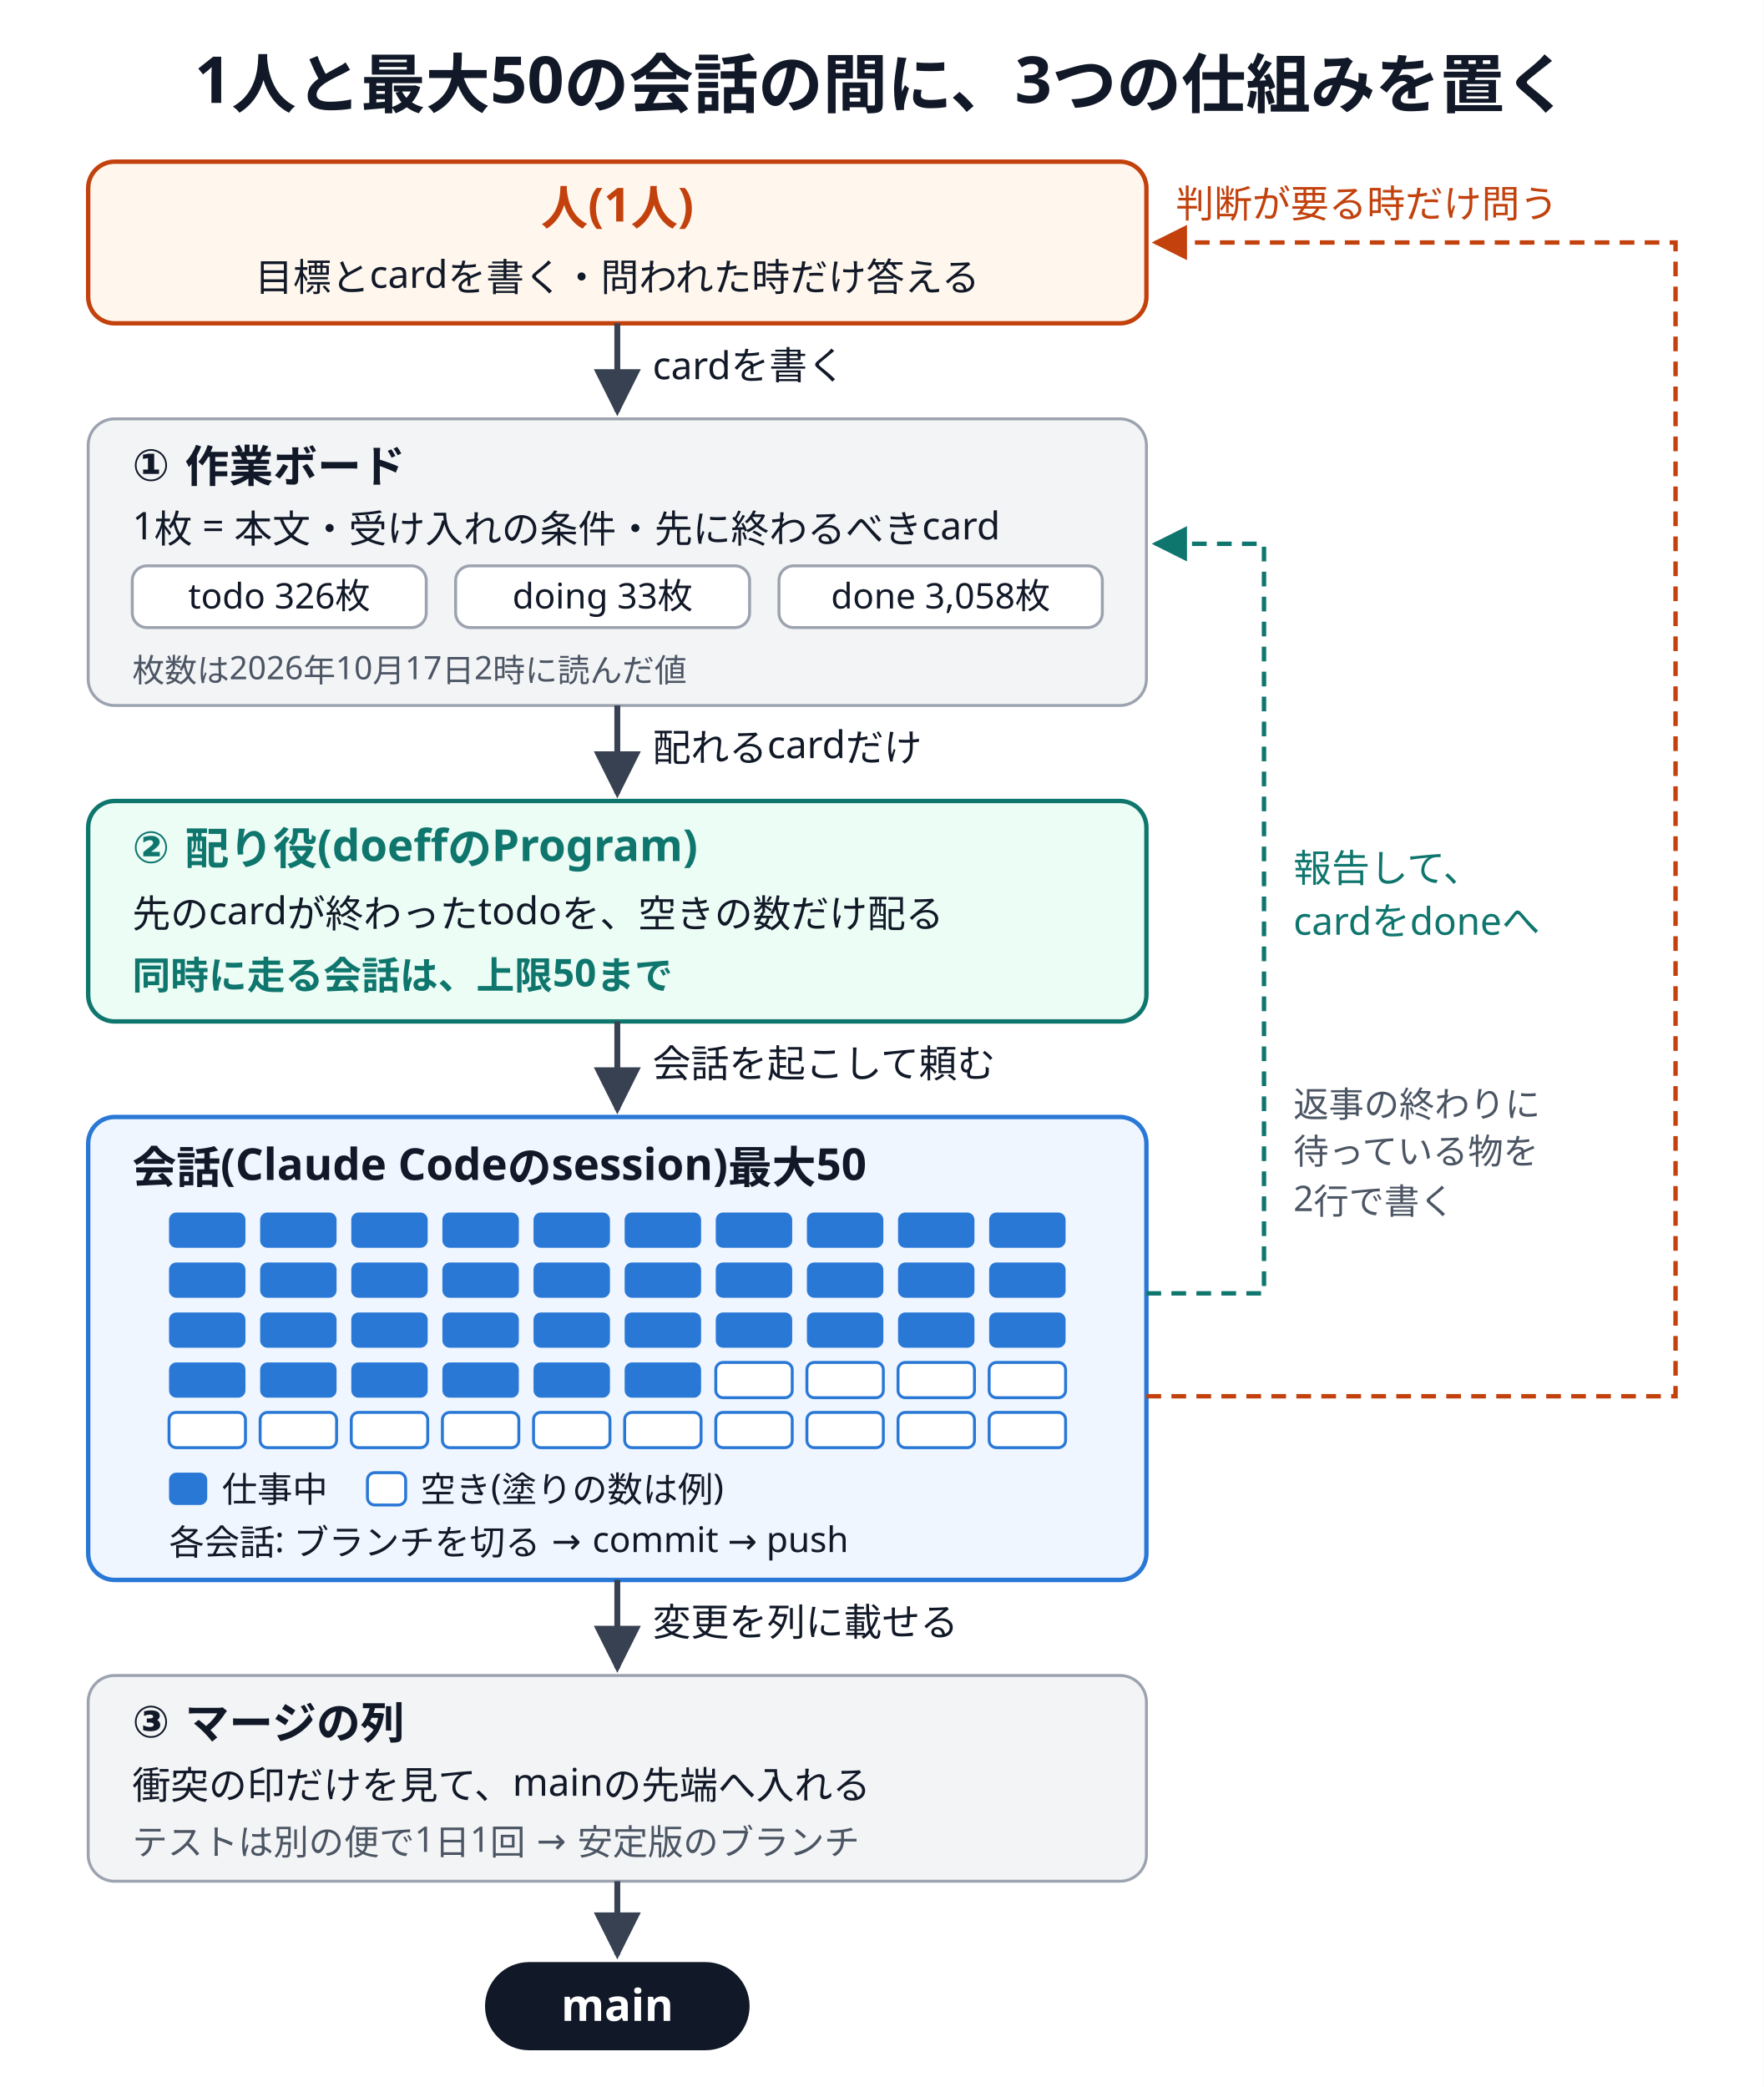
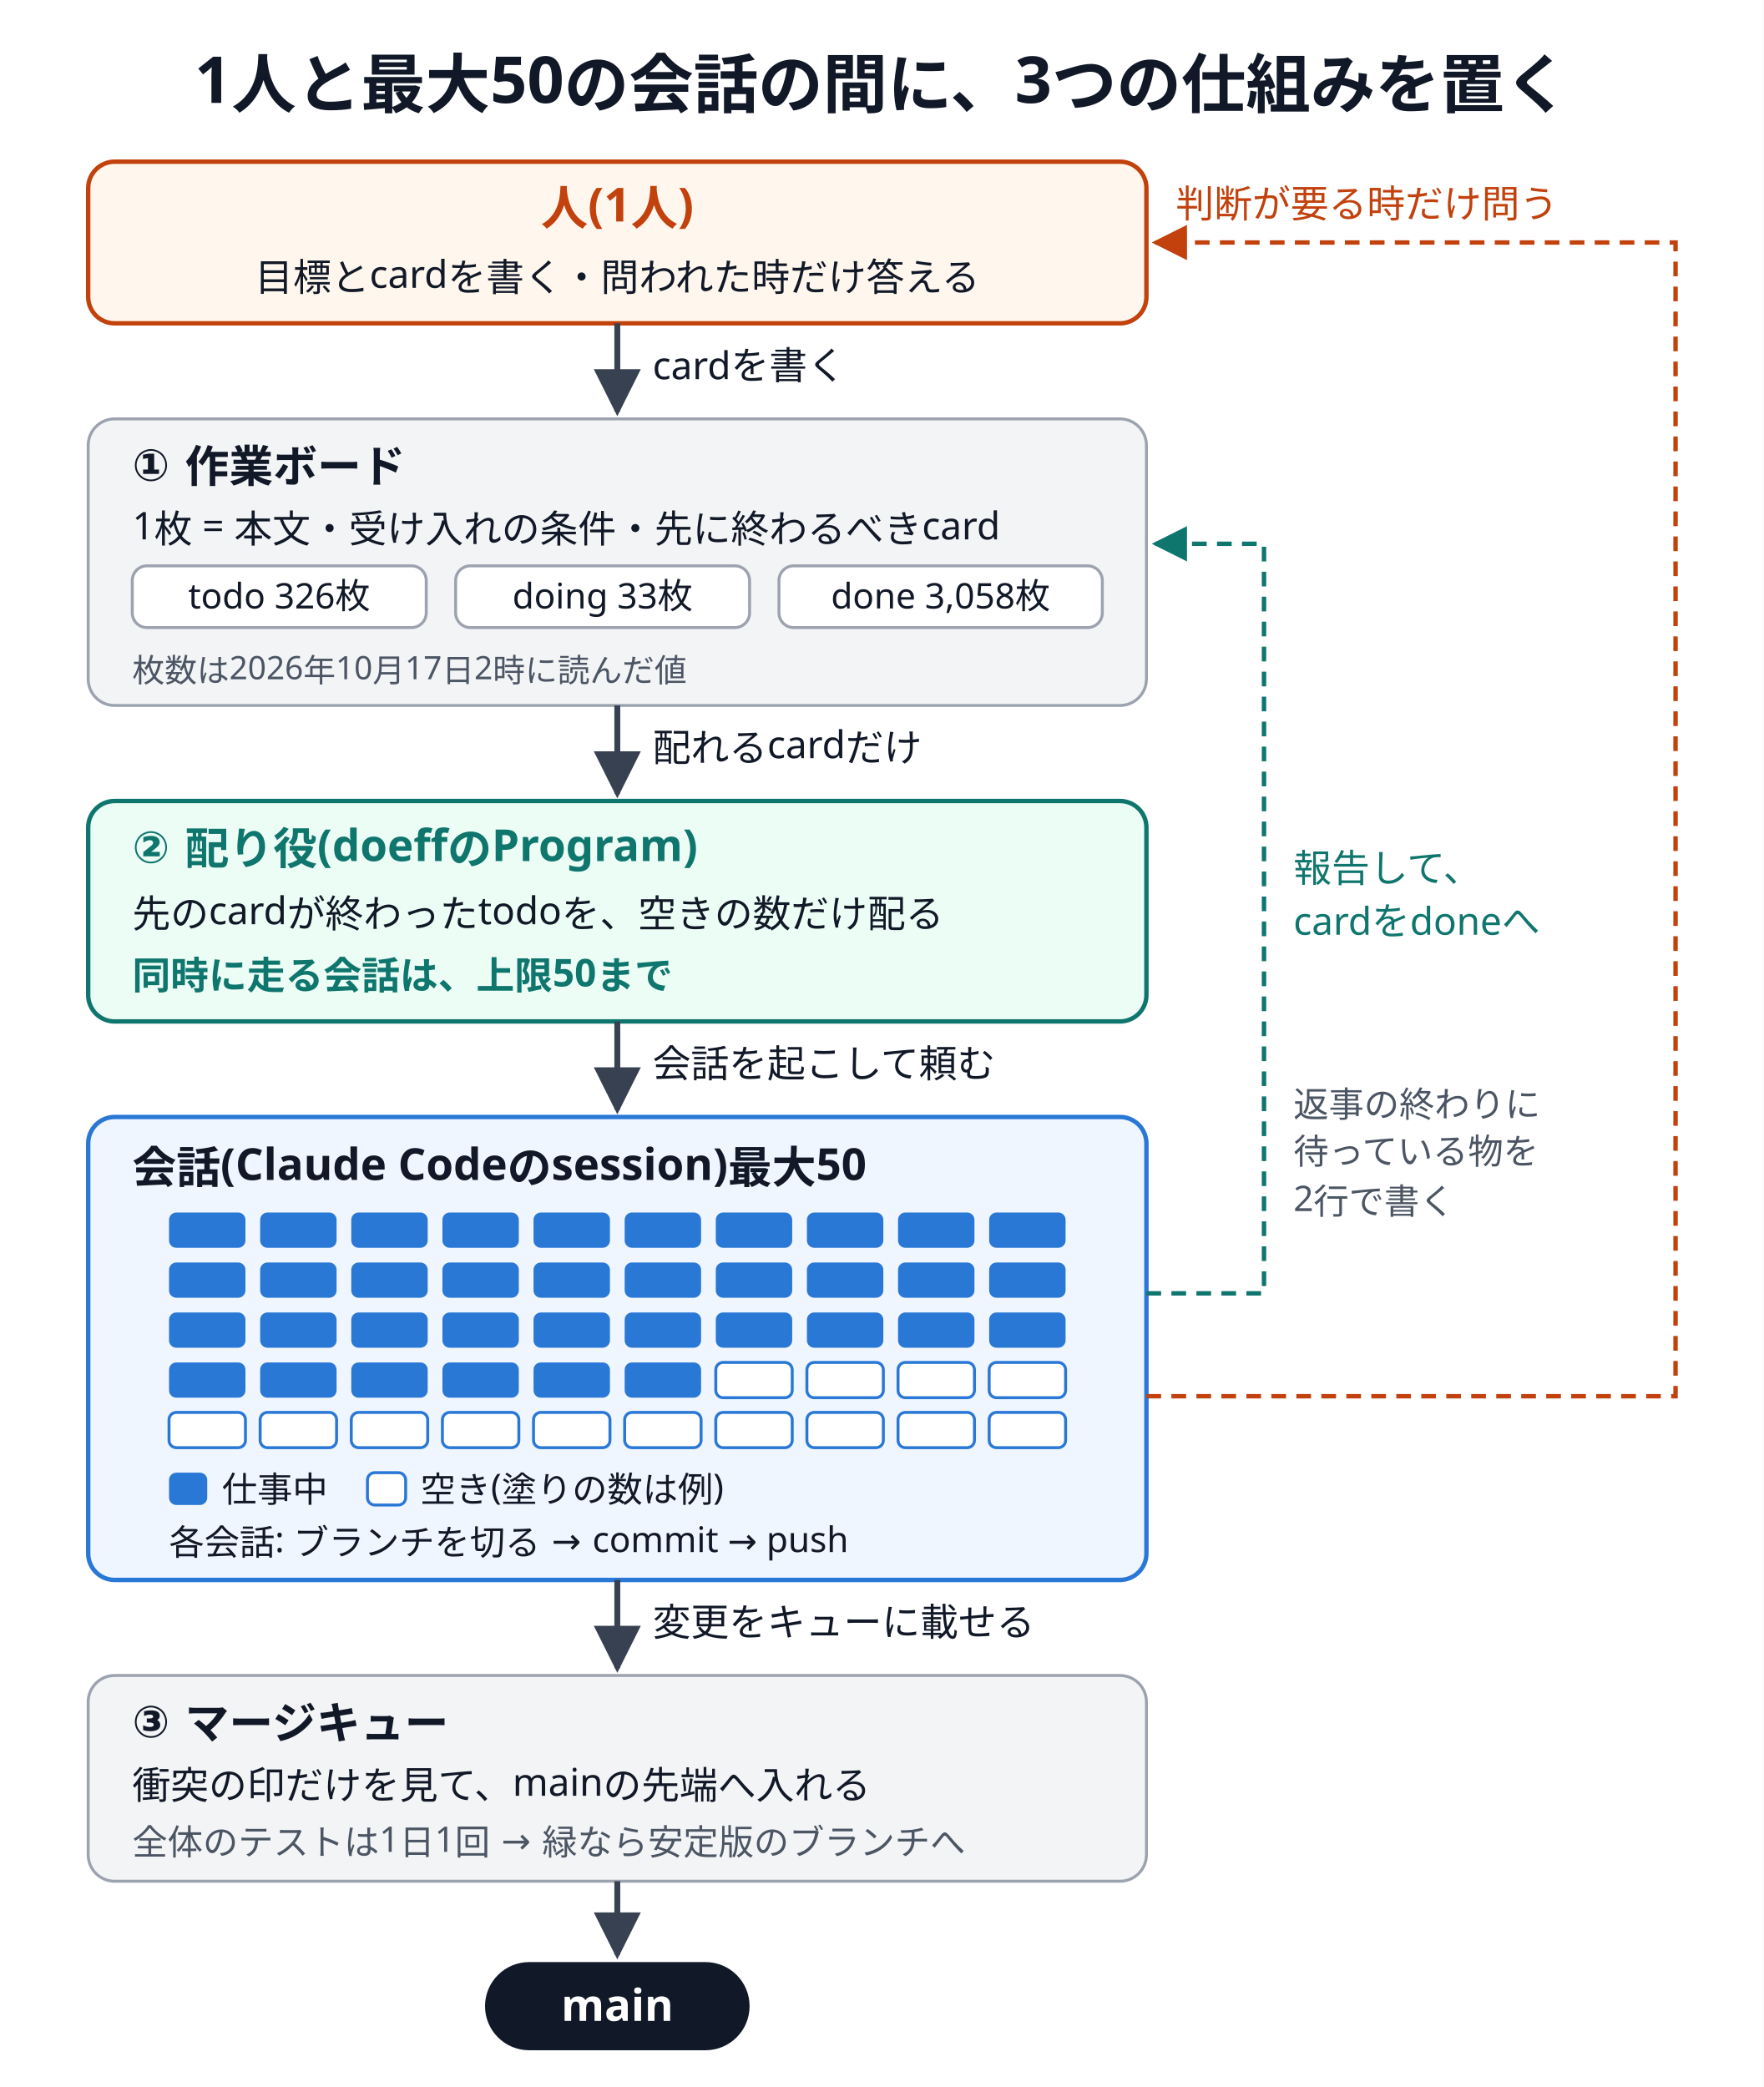
<svg xmlns="http://www.w3.org/2000/svg" width="1200" height="1420" viewBox="0 0 1200 1420" font-family="IPAPGothic, IPAGothic, sans-serif">
  <defs>
    <marker id="arrow" viewBox="0 0 10 10" refX="9" refY="5" markerWidth="8" markerHeight="8" orient="auto-start-reverse">
      <path d="M0,0 L10,5 L0,10 z" fill="#374151" />
    </marker>
    <marker id="arrow-teal" viewBox="0 0 10 10" refX="9" refY="5" markerWidth="8" markerHeight="8" orient="auto-start-reverse">
      <path d="M0,0 L10,5 L0,10 z" fill="#0f766e" />
    </marker>
    <marker id="arrow-orange" viewBox="0 0 10 10" refX="9" refY="5" markerWidth="8" markerHeight="8" orient="auto-start-reverse">
      <path d="M0,0 L10,5 L0,10 z" fill="#c2410c" />
    </marker>
  </defs>
  <rect width="1200" height="1420" fill="#ffffff" />
  <text x="600" y="70" text-anchor="middle" font-size="44" font-weight="bold" fill="#111827">1人と最大50の会話の間に、3つの仕組みを置く</text>
  <rect x="60" y="110" width="720" height="110" rx="18" fill="#fff7ed" stroke="#c2410c" stroke-width="3" />
  <text x="420" y="153" text-anchor="middle" font-size="32" font-weight="bold" fill="#c2410c">人(1人)</text>
  <text x="420" y="198" text-anchor="middle" font-size="26" fill="#111827">目標とcardを書く・問われた時だけ答える</text>
  <line x1="420" y1="220" x2="420" y2="280" stroke="#374151" stroke-width="4" marker-end="url(#arrow)" />
  <text x="444" y="258" font-size="26" fill="#111827">cardを書く</text>
  <rect x="60" y="285" width="720" height="195" rx="18" fill="#f3f4f6" stroke="#9ca3af" stroke-width="2" />
  <text x="90" y="327" font-size="30" font-weight="bold" fill="#111827">① 作業ボード</text>
  <text x="90" y="367" font-size="26" fill="#111827">1枚 = 本文・受け入れの条件・先に終わるべきcard</text>
  <rect x="90" y="385" width="200" height="42" rx="10" fill="#ffffff" stroke="#9ca3af" stroke-width="2" />
  <text x="190" y="414" text-anchor="middle" font-size="24" fill="#111827">todo 326枚</text>
  <rect x="310" y="385" width="200" height="42" rx="10" fill="#ffffff" stroke="#9ca3af" stroke-width="2" />
  <text x="410" y="414" text-anchor="middle" font-size="24" fill="#111827">doing 33枚</text>
  <rect x="530" y="385" width="220" height="42" rx="10" fill="#ffffff" stroke="#9ca3af" stroke-width="2" />
  <text x="640" y="414" text-anchor="middle" font-size="24" fill="#111827">done 3,058枚</text>
  <text x="90" y="464" font-size="22" fill="#4b5563">枚数は2026年10月17日2時に読んだ値</text>
  <line x1="420" y1="480" x2="420" y2="540" stroke="#374151" stroke-width="4" marker-end="url(#arrow)" />
  <text x="444" y="518" font-size="26" fill="#111827">配れるcardだけ</text>
  <rect x="60" y="545" width="720" height="150" rx="18" fill="#ecfdf5" stroke="#0f766e" stroke-width="3" />
  <text x="90" y="587" font-size="30" font-weight="bold" fill="#0f766e">② 配り役(doeffのProgram)</text>
  <text x="90" y="631" font-size="26" fill="#111827">先のcardが終わったtodoを、空きの数だけ配る</text>
  <text x="90" y="673" font-size="26" font-weight="bold" fill="#0f766e">同時に走る会話は、上限50まで</text>
  <line x1="420" y1="695" x2="420" y2="755" stroke="#374151" stroke-width="4" marker-end="url(#arrow)" />
  <text x="444" y="733" font-size="26" fill="#111827">会話を起こして頼む</text>
  <rect x="60" y="760" width="720" height="315" rx="18" fill="#eff6ff" stroke="#2a78d6" stroke-width="3" />
  <text x="90" y="805" font-size="30" font-weight="bold" fill="#111827">会話(Claude Codeのsession)最大50</text>
  <rect x="115" y="825" width="52" height="24" rx="5" fill="#2a78d6" />
  <rect x="177" y="825" width="52" height="24" rx="5" fill="#2a78d6" />
  <rect x="239" y="825" width="52" height="24" rx="5" fill="#2a78d6" />
  <rect x="301" y="825" width="52" height="24" rx="5" fill="#2a78d6" />
  <rect x="363" y="825" width="52" height="24" rx="5" fill="#2a78d6" />
  <rect x="425" y="825" width="52" height="24" rx="5" fill="#2a78d6" />
  <rect x="487" y="825" width="52" height="24" rx="5" fill="#2a78d6" />
  <rect x="549" y="825" width="52" height="24" rx="5" fill="#2a78d6" />
  <rect x="611" y="825" width="52" height="24" rx="5" fill="#2a78d6" />
  <rect x="673" y="825" width="52" height="24" rx="5" fill="#2a78d6" />
  <rect x="115" y="859" width="52" height="24" rx="5" fill="#2a78d6" />
  <rect x="177" y="859" width="52" height="24" rx="5" fill="#2a78d6" />
  <rect x="239" y="859" width="52" height="24" rx="5" fill="#2a78d6" />
  <rect x="301" y="859" width="52" height="24" rx="5" fill="#2a78d6" />
  <rect x="363" y="859" width="52" height="24" rx="5" fill="#2a78d6" />
  <rect x="425" y="859" width="52" height="24" rx="5" fill="#2a78d6" />
  <rect x="487" y="859" width="52" height="24" rx="5" fill="#2a78d6" />
  <rect x="549" y="859" width="52" height="24" rx="5" fill="#2a78d6" />
  <rect x="611" y="859" width="52" height="24" rx="5" fill="#2a78d6" />
  <rect x="673" y="859" width="52" height="24" rx="5" fill="#2a78d6" />
  <rect x="115" y="893" width="52" height="24" rx="5" fill="#2a78d6" />
  <rect x="177" y="893" width="52" height="24" rx="5" fill="#2a78d6" />
  <rect x="239" y="893" width="52" height="24" rx="5" fill="#2a78d6" />
  <rect x="301" y="893" width="52" height="24" rx="5" fill="#2a78d6" />
  <rect x="363" y="893" width="52" height="24" rx="5" fill="#2a78d6" />
  <rect x="425" y="893" width="52" height="24" rx="5" fill="#2a78d6" />
  <rect x="487" y="893" width="52" height="24" rx="5" fill="#2a78d6" />
  <rect x="549" y="893" width="52" height="24" rx="5" fill="#2a78d6" />
  <rect x="611" y="893" width="52" height="24" rx="5" fill="#2a78d6" />
  <rect x="673" y="893" width="52" height="24" rx="5" fill="#2a78d6" />
  <rect x="115" y="927" width="52" height="24" rx="5" fill="#2a78d6" />
  <rect x="177" y="927" width="52" height="24" rx="5" fill="#2a78d6" />
  <rect x="239" y="927" width="52" height="24" rx="5" fill="#2a78d6" />
  <rect x="301" y="927" width="52" height="24" rx="5" fill="#2a78d6" />
  <rect x="363" y="927" width="52" height="24" rx="5" fill="#2a78d6" />
  <rect x="425" y="927" width="52" height="24" rx="5" fill="#2a78d6" />
  <rect x="487" y="927" width="52" height="24" rx="5" fill="#ffffff" stroke="#2a78d6" stroke-width="2" />
  <rect x="549" y="927" width="52" height="24" rx="5" fill="#ffffff" stroke="#2a78d6" stroke-width="2" />
  <rect x="611" y="927" width="52" height="24" rx="5" fill="#ffffff" stroke="#2a78d6" stroke-width="2" />
  <rect x="673" y="927" width="52" height="24" rx="5" fill="#ffffff" stroke="#2a78d6" stroke-width="2" />
  <rect x="115" y="961" width="52" height="24" rx="5" fill="#ffffff" stroke="#2a78d6" stroke-width="2" />
  <rect x="177" y="961" width="52" height="24" rx="5" fill="#ffffff" stroke="#2a78d6" stroke-width="2" />
  <rect x="239" y="961" width="52" height="24" rx="5" fill="#ffffff" stroke="#2a78d6" stroke-width="2" />
  <rect x="301" y="961" width="52" height="24" rx="5" fill="#ffffff" stroke="#2a78d6" stroke-width="2" />
  <rect x="363" y="961" width="52" height="24" rx="5" fill="#ffffff" stroke="#2a78d6" stroke-width="2" />
  <rect x="425" y="961" width="52" height="24" rx="5" fill="#ffffff" stroke="#2a78d6" stroke-width="2" />
  <rect x="487" y="961" width="52" height="24" rx="5" fill="#ffffff" stroke="#2a78d6" stroke-width="2" />
  <rect x="549" y="961" width="52" height="24" rx="5" fill="#ffffff" stroke="#2a78d6" stroke-width="2" />
  <rect x="611" y="961" width="52" height="24" rx="5" fill="#ffffff" stroke="#2a78d6" stroke-width="2" />
  <rect x="673" y="961" width="52" height="24" rx="5" fill="#ffffff" stroke="#2a78d6" stroke-width="2" />
  <rect x="115" y="1002" width="26" height="22" rx="5" fill="#2a78d6" />
  <text x="151" y="1022" font-size="24" fill="#111827">仕事中</text>
  <rect x="250" y="1002" width="26" height="22" rx="5" fill="#ffffff" stroke="#2a78d6" stroke-width="2" />
  <text x="286" y="1022" font-size="24" fill="#111827">空き(塗りの数は例)</text>
  <text x="115" y="1058" font-size="24" fill="#111827">各会話: ブランチを切る → commit → push</text>
  <line x1="420" y1="1075" x2="420" y2="1135" stroke="#374151" stroke-width="4" marker-end="url(#arrow)" />
-   <text x="444" y="1113" font-size="26" fill="#111827">変更を列に載せる</text>
+   <text x="444" y="1113" font-size="26" fill="#111827">変更をキューに載せる</text>
  <rect x="60" y="1140" width="720" height="140" rx="18" fill="#f3f4f6" stroke="#9ca3af" stroke-width="2" />
-   <text x="90" y="1182" font-size="30" font-weight="bold" fill="#111827">③ マージの列</text>
+   <text x="90" y="1182" font-size="30" font-weight="bold" fill="#111827">③ マージキュー</text>
  <text x="90" y="1224" font-size="26" fill="#111827">衝突の印だけを見て、mainの先端へ入れる</text>
-   <text x="90" y="1262" font-size="24" fill="#4b5563">テストは別の便で1日1回 → 安定版のブランチ</text>
+   <text x="90" y="1262" font-size="24" fill="#4b5563">全体のテストは1日1回 → 緑なら安定版のブランチへ</text>
  <line x1="420" y1="1280" x2="420" y2="1330" stroke="#374151" stroke-width="4" marker-end="url(#arrow)" />
  <rect x="330" y="1335" width="180" height="60" rx="30" fill="#111827" />
  <text x="420" y="1375" text-anchor="middle" font-size="30" font-weight="bold" fill="#ffffff">main</text>
  <path d="M780,880 L860,880 L860,370 L786,370" fill="none" stroke="#0f766e" stroke-width="3" stroke-dasharray="10 7" marker-end="url(#arrow-teal)" />
  <text x="880" y="600" font-size="26" fill="#0f766e">報告して、</text>
  <text x="880" y="636" font-size="26" fill="#0f766e">cardをdoneへ</text>
  <path d="M780,950 L1140,950 L1140,165 L786,165" fill="none" stroke="#c2410c" stroke-width="3" stroke-dasharray="10 7" marker-end="url(#arrow-orange)" />
  <text x="800" y="148" font-size="26" fill="#c2410c">判断が要る時だけ問う</text>
  <text x="880" y="760" font-size="24" fill="#4b5563">返事の終わりに</text>
  <text x="880" y="792" font-size="24" fill="#4b5563">待っている物を</text>
  <text x="880" y="824" font-size="24" fill="#4b5563">2行で書く</text>
</svg>
